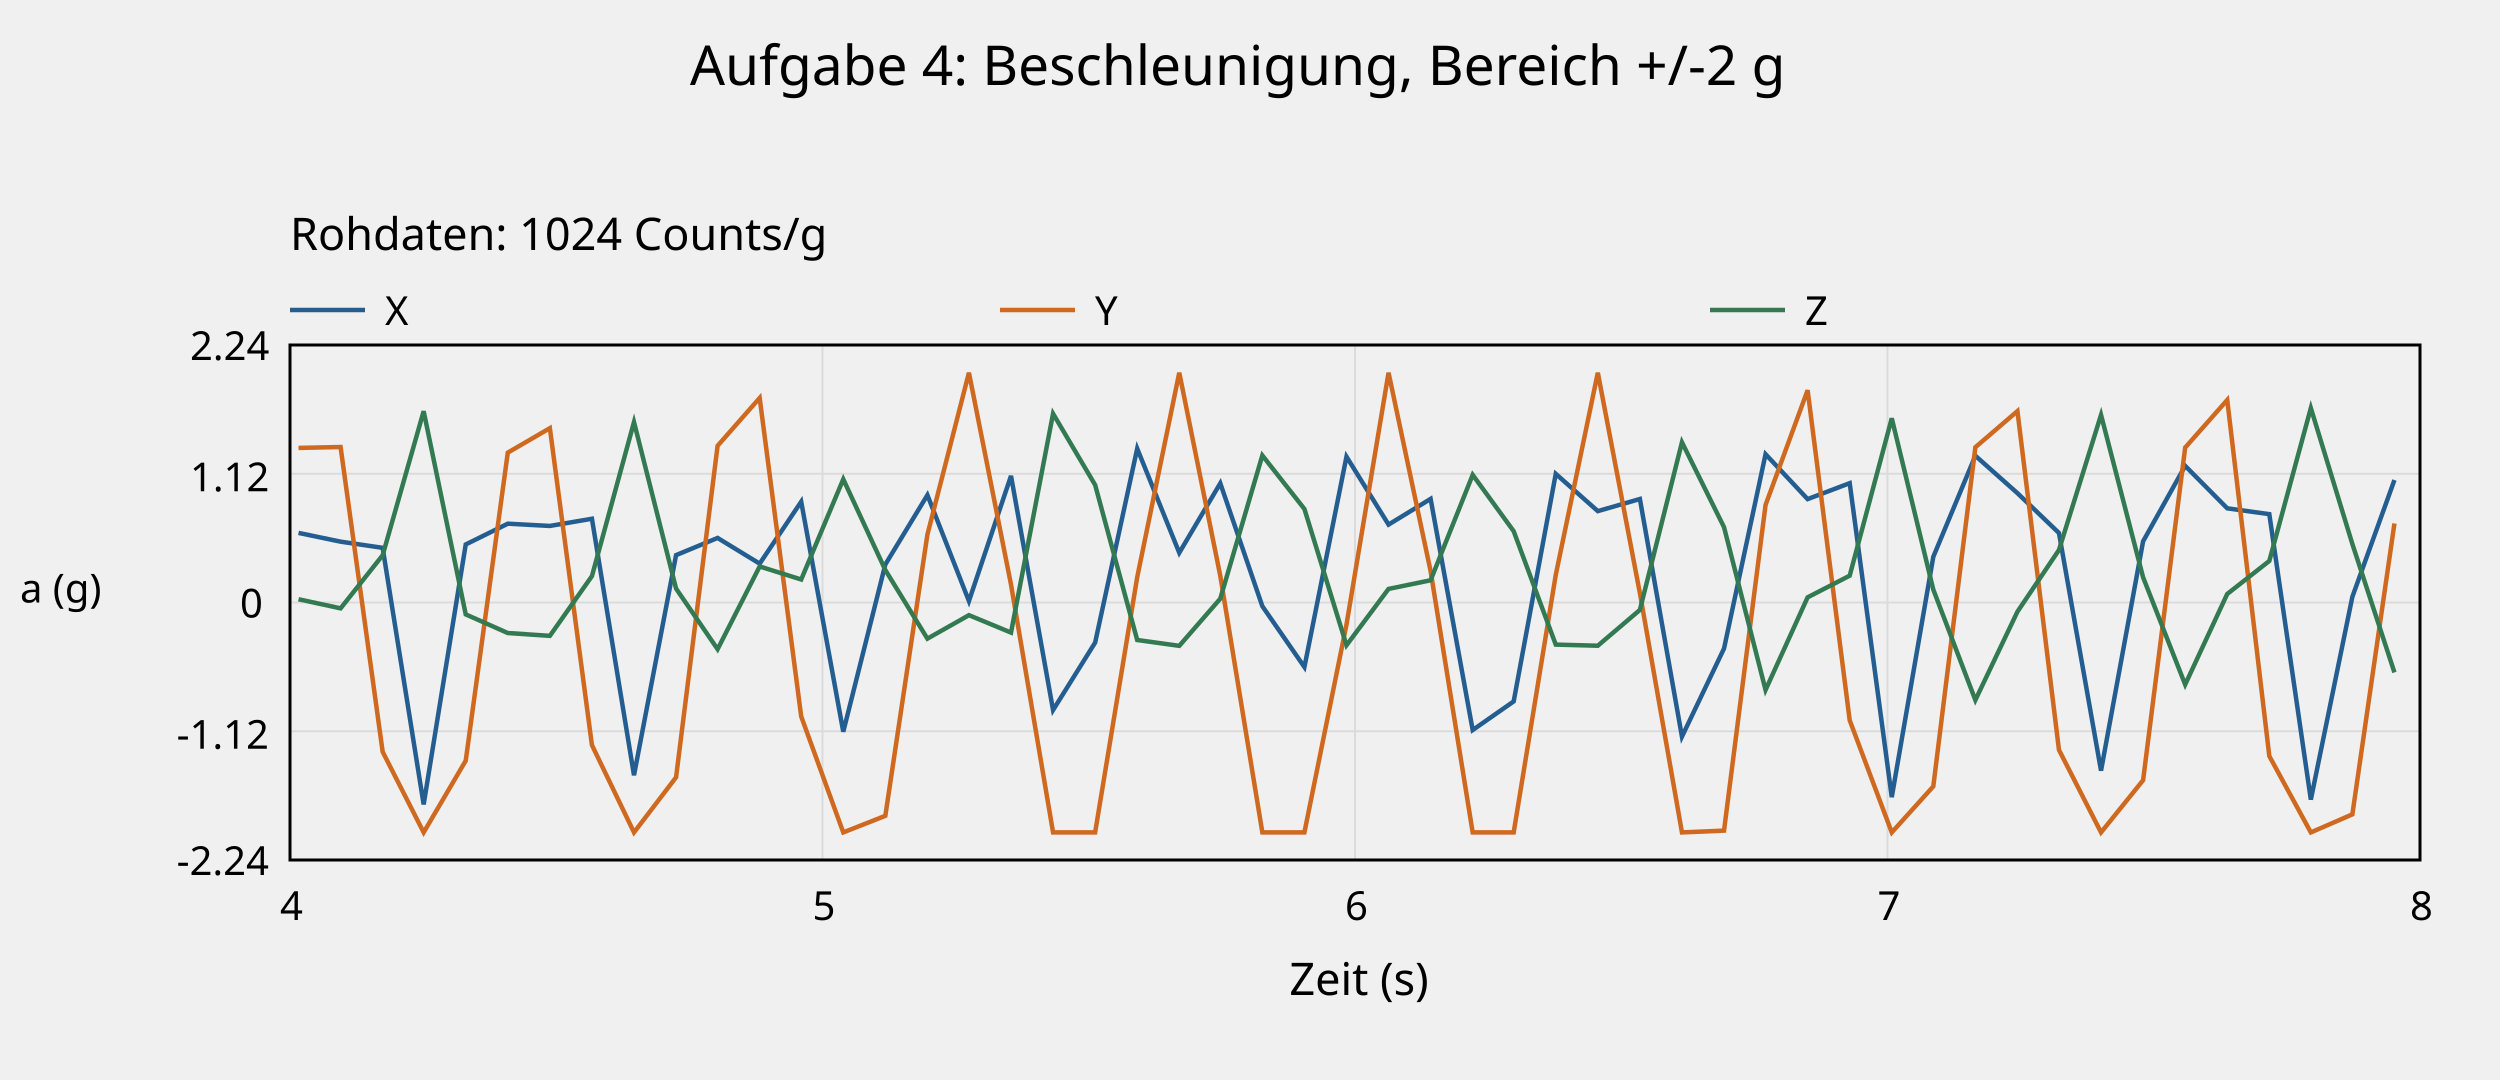
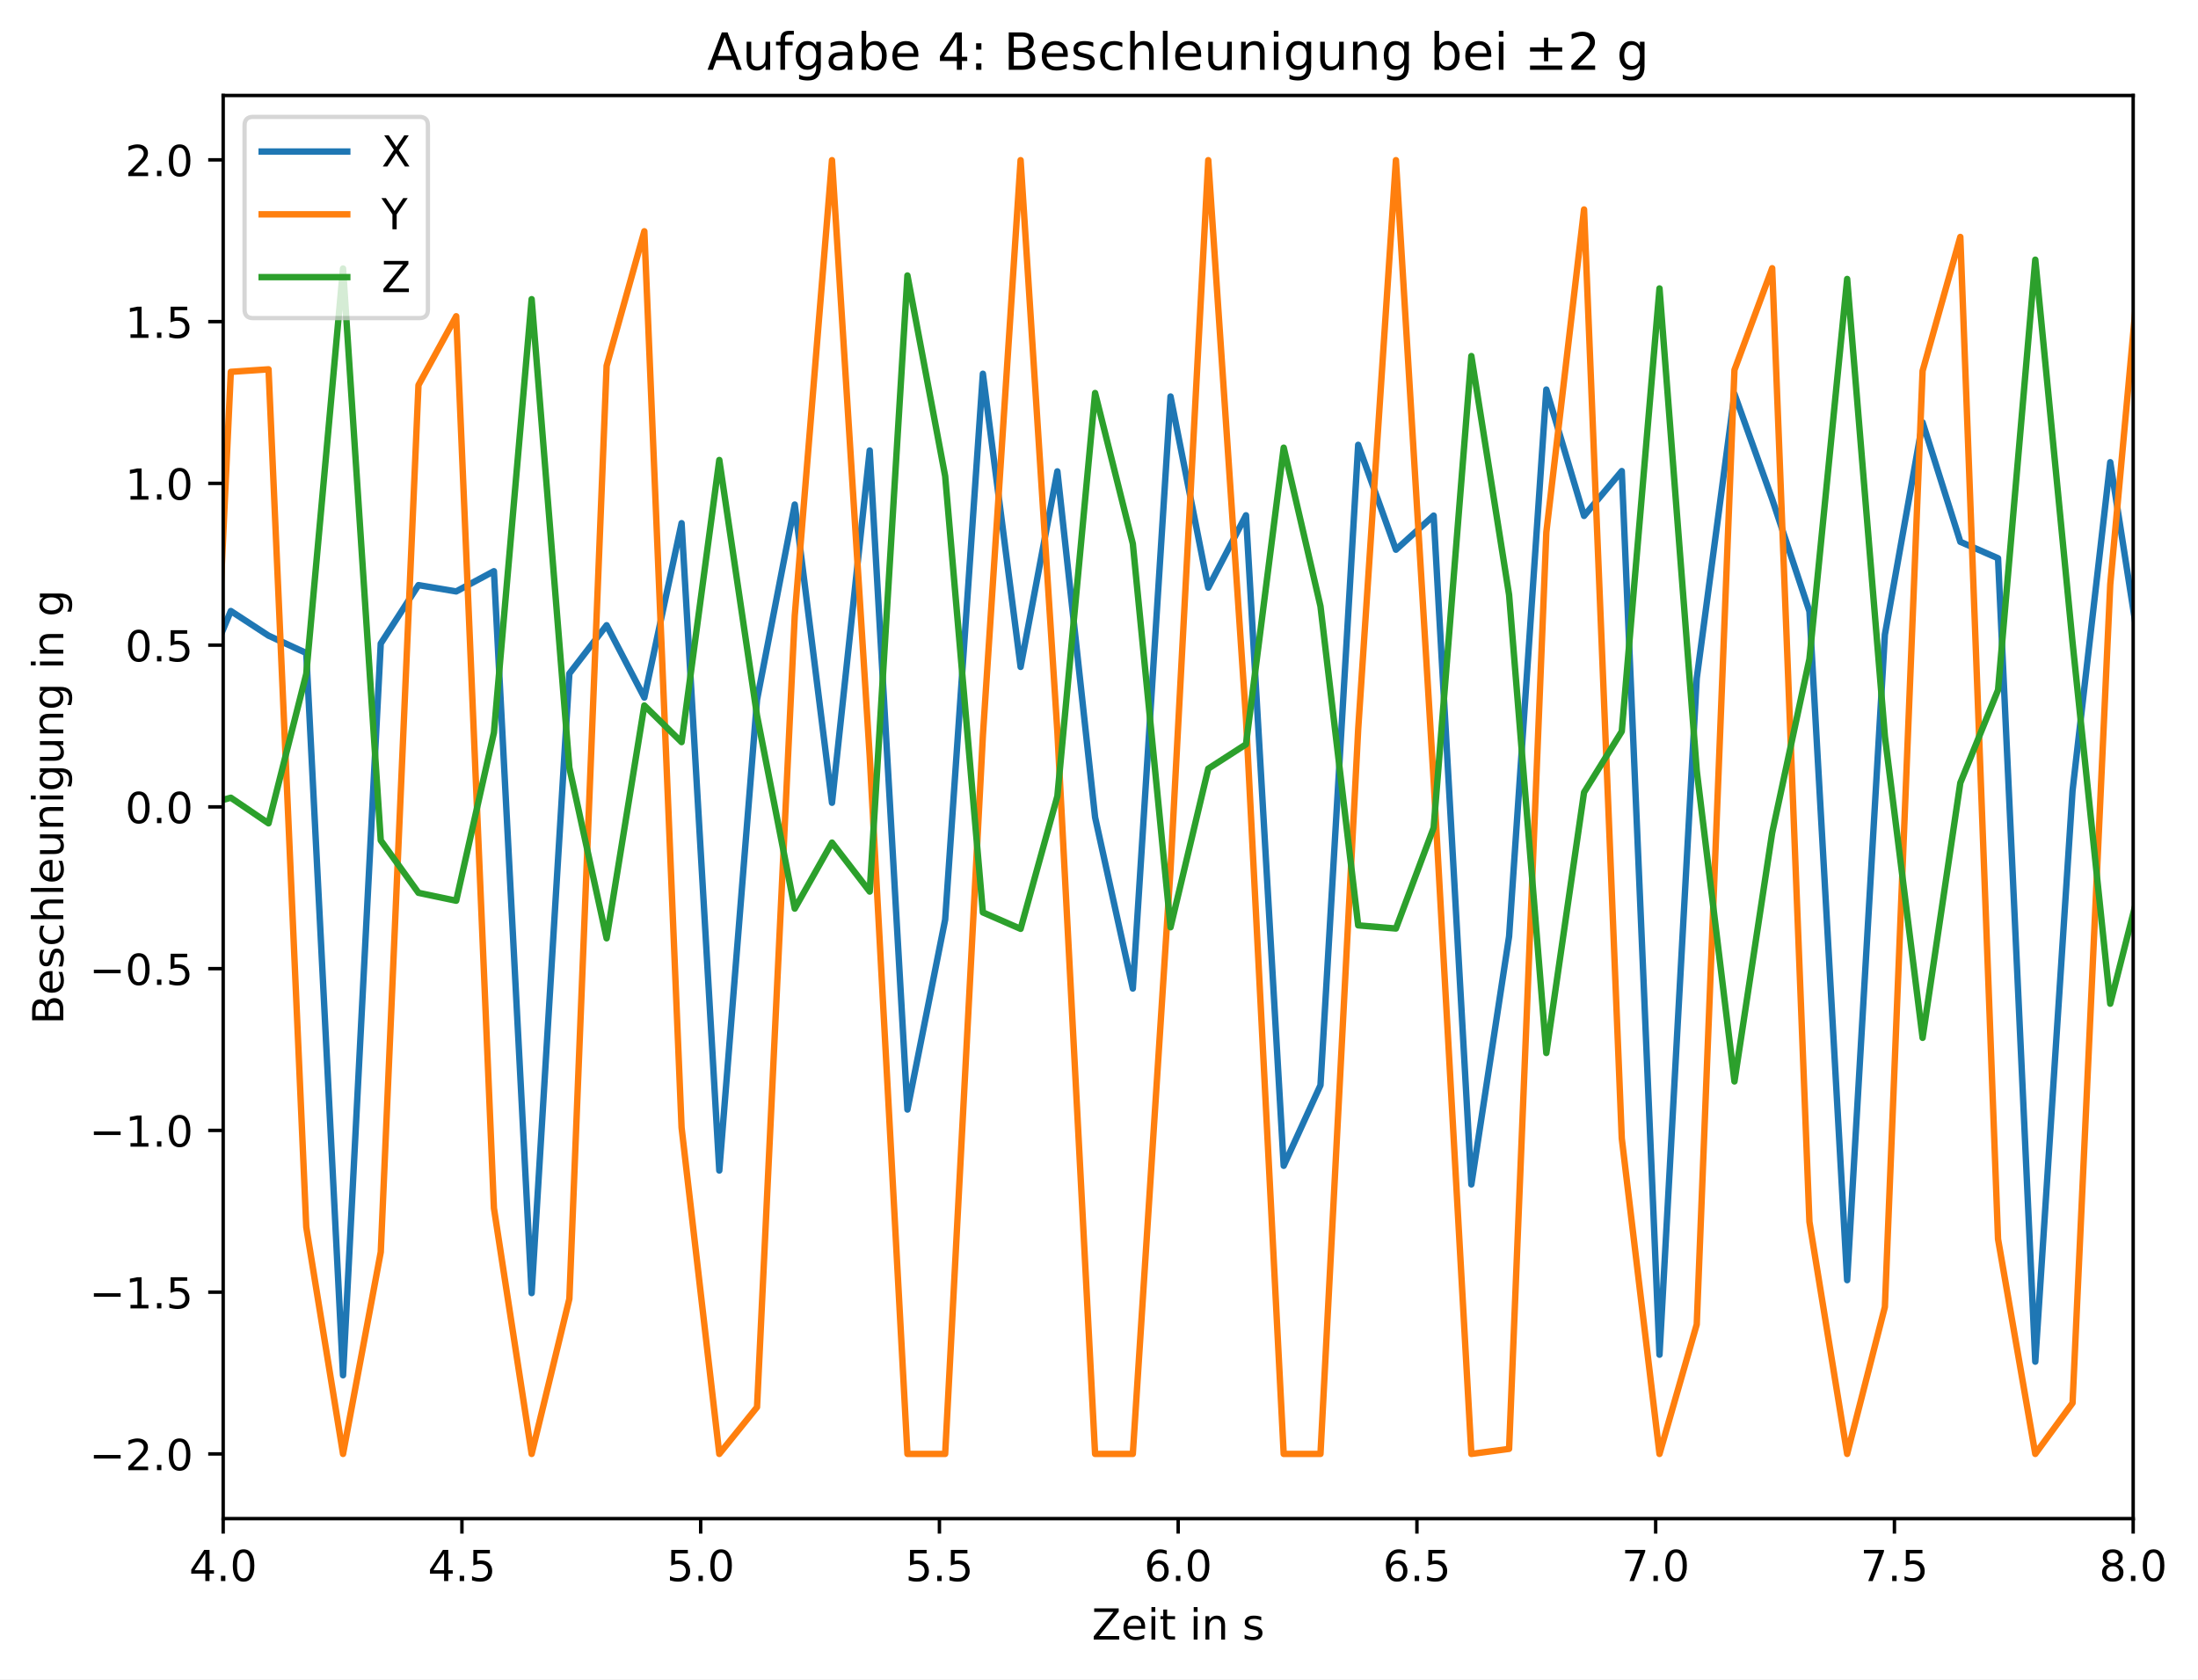
- <svg xmlns="http://www.w3.org/2000/svg" width="500" height="216" preserveAspectRatio="xMinYMin meet" viewBox="0 0 500 216" version="1.0" fill-rule="evenodd">
-   <clipPath id="clip">
-     <rect x="0" y="0" width="500" height="216" />
-   </clipPath>
-   <g id="group" transform="scale(1,-1) translate(0,-216)" style="clip-path: url(#clip)">
-     <g transform="">
-       <text x="137.987" y="199" style="font-family: Helvetica-Bold; font-size: 11px;fill: rgb(0%,0%,0%); stroke:none;" transform="translate(0,398) scale(1,-1)">Aufgabe 4: Beschleunigung, Bereich +/-2 g</text>
-       <path d="M 58,44 L 58,147 Z" style="stroke: rgb(86%,86%,86%); stroke-linecap: butt; stroke-width: 0.4;" />
-       <text x="56.0" y="32" style="font-family: Times-Roman; font-size: 8px;fill: rgb(0%,0%,0%); stroke:none;" transform="translate(0,64) scale(1,-1)">4</text>
-       <path d="M 164.5,44 L 164.5,147 Z" style="stroke: rgb(86%,86%,86%); stroke-linecap: butt; stroke-width: 0.4;" />
-       <text x="162.5" y="32" style="font-family: Times-Roman; font-size: 8px;fill: rgb(0%,0%,0%); stroke:none;" transform="translate(0,64) scale(1,-1)">5</text>
-       <path d="M 271,44 L 271,147 Z" style="stroke: rgb(86%,86%,86%); stroke-linecap: butt; stroke-width: 0.4;" />
-       <text x="269.0" y="32" style="font-family: Times-Roman; font-size: 8px;fill: rgb(0%,0%,0%); stroke:none;" transform="translate(0,64) scale(1,-1)">6</text>
-       <path d="M 377.5,44 L 377.5,147 Z" style="stroke: rgb(86%,86%,86%); stroke-linecap: butt; stroke-width: 0.4;" />
-       <text x="375.5" y="32" style="font-family: Times-Roman; font-size: 8px;fill: rgb(0%,0%,0%); stroke:none;" transform="translate(0,64) scale(1,-1)">7</text>
-       <path d="M 484,44 L 484,147 Z" style="stroke: rgb(86%,86%,86%); stroke-linecap: butt; stroke-width: 0.4;" />
-       <text x="482.0" y="32" style="font-family: Times-Roman; font-size: 8px;fill: rgb(0%,0%,0%); stroke:none;" transform="translate(0,64) scale(1,-1)">8</text>
-       <path d="M 58,44 L 484,44 Z" style="stroke: rgb(86%,86%,86%); stroke-linecap: butt; stroke-width: 0.4;" />
-       <text x="35.336" y="41.0" style="font-family: Times-Roman; font-size: 8px;fill: rgb(0%,0%,0%); stroke:none;" transform="translate(0,82) scale(1,-1)">-2.24</text>
-       <path d="M 58,69.75 L 484,69.75 Z" style="stroke: rgb(86%,86%,86%); stroke-linecap: butt; stroke-width: 0.4;" />
-       <text x="35.336" y="66.75" style="font-family: Times-Roman; font-size: 8px;fill: rgb(0%,0%,0%); stroke:none;" transform="translate(0,133) scale(1,-1)">-1.12</text>
-       <path d="M 58,95.5 L 484,95.5 Z" style="stroke: rgb(86%,86%,86%); stroke-linecap: butt; stroke-width: 0.4;" />
-       <text x="48.0" y="92.5" style="font-family: Times-Roman; font-size: 8px;fill: rgb(0%,0%,0%); stroke:none;" transform="translate(0,185) scale(1,-1)">0</text>
-       <path d="M 58,121.25 L 484,121.25 Z" style="stroke: rgb(86%,86%,86%); stroke-linecap: butt; stroke-width: 0.4;" />
-       <text x="38.0" y="118.25" style="font-family: Times-Roman; font-size: 8px;fill: rgb(0%,0%,0%); stroke:none;" transform="translate(0,236) scale(1,-1)">1.12</text>
-       <path d="M 58,147 L 484,147 Z" style="stroke: rgb(86%,86%,86%); stroke-linecap: butt; stroke-width: 0.4;" />
-       <text x="38.0" y="144.0" style="font-family: Times-Roman; font-size: 8px;fill: rgb(0%,0%,0%); stroke:none;" transform="translate(0,288) scale(1,-1)">2.24</text>
-       <rect x="58" y="44" width="426" height="103" style="stroke: rgb(0%,0%,0%); stroke-linecap: butt; stroke-width: 0.6; fill: none; fill-rule: evenodd;" />
-       <text x="58" y="166" style="font-family: Helvetica-Bold; font-size: 9px;fill: rgb(0%,0%,0%); stroke:none;" transform="translate(0,332) scale(1,-1)">Rohdaten: 1024 Counts/g</text>
-       <text x="4" y="95.5" style="font-family: Times-Roman; font-size: 8px;fill: rgb(0%,0%,0%); stroke:none;" transform="translate(0,191) scale(1,-1)">a (g)</text>
-       <text x="257.878" y="17" style="font-family: Times-Roman; font-size: 9px;fill: rgb(0%,0%,0%); stroke:none;" transform="translate(0,34) scale(1,-1)">Zeit (s)</text>
-       <polyline points="59.704 109.42, 68.118 107.669, 76.531 106.434, 84.731 55.108, 93.145 107.108, 101.558 111.261, 109.972 110.812, 118.385 112.249, 126.799 60.946, 135.213 104.975, 143.519 108.41, 151.933 103.269, 160.24 115.662, 168.654 69.657, 177.067 103.111, 185.481 116.987, 193.787 95.792, 202.201 120.826, 210.614 73.991, 219.028 87.485, 227.441 126.282, 235.855 105.446, 244.055 119.344, 252.469 94.759, 260.882 82.59, 269.296 124.665, 277.709 111.082, 286.123 116.223, 294.536 69.994, 302.737 75.72, 311.151 121.23, 319.564 113.776, 327.978 116.201, 336.391 68.67, 344.805 86.295, 353.111 125.159, 361.525 116.178, 369.938 119.367, 378.352 56.568, 386.659 104.638, 395.072 124.845, 403.486 117.368, 411.793 109.398, 420.207 61.867, 428.62 107.737, 437.034 122.824, 445.447 114.337, 453.861 113.17, 462.168 56.074, 470.474 96.645, 478.888 119.995" style="stroke: rgb(14%,37%,57%); stroke-linecap: butt; stroke-width: 0.9; fill: None; fill-rule: evenodd;" />
-       <path d="M 58,154 L 73,154 Z" style="stroke: rgb(14%,37%,57%); stroke-linecap: butt; stroke-width: 0.9;" />
-       <text x="77.0" y="151" style="font-family: Times-Roman; font-size: 8px;fill: rgb(0%,0%,0%); stroke:none;" transform="translate(0,302) scale(1,-1)">X</text>
-       <polyline points="59.704 126.417, 68.118 126.596, 76.531 65.639, 84.731 49.518, 93.145 63.865, 101.558 125.474, 109.972 130.368, 118.385 66.986, 126.799 49.518, 135.213 60.542, 143.519 126.843, 151.933 136.408, 160.24 72.711, 168.654 49.518, 177.067 52.841, 185.481 109.084, 193.787 141.46, 202.201 99.092, 210.614 49.518, 219.028 49.518, 227.441 100.552, 235.855 141.46, 244.055 100.844, 252.469 49.518, 260.882 49.518, 269.296 91.077, 277.709 141.46, 286.123 101.764, 294.536 49.518, 302.737 49.518, 311.151 101.023, 319.564 141.46, 327.978 97.364, 336.391 49.518, 344.805 49.877, 353.111 115.011, 361.525 137.957, 369.938 71.948, 378.352 49.518, 386.659 58.723, 395.072 126.551, 403.486 133.781, 411.793 66.02, 420.207 49.518, 428.62 59.958, 437.034 126.484, 445.447 136.004, 453.861 64.785, 462.168 49.518, 470.474 53.133, 478.888 111.306" style="stroke: rgb(81%,41%,12%); stroke-linecap: butt; stroke-width: 0.9; fill: None; fill-rule: evenodd;" />
-       <path d="M 200,154 L 215,154 Z" style="stroke: rgb(81%,41%,12%); stroke-linecap: butt; stroke-width: 0.9;" />
-       <text x="219.0" y="151" style="font-family: Times-Roman; font-size: 8px;fill: rgb(0%,0%,0%); stroke:none;" transform="translate(0,302) scale(1,-1)">Y</text>
-       <polyline points="59.704 96.151, 68.118 94.332, 76.531 104.952, 84.731 133.759, 93.145 93.12, 101.558 89.393, 109.972 88.832, 118.385 100.776, 126.799 131.581, 135.213 98.284, 143.519 86.16, 151.933 102.707, 160.24 100.103, 168.654 120.153, 177.067 101.989, 185.481 88.27, 193.787 92.963, 202.201 89.483, 210.614 133.265, 219.028 119.007, 227.441 88.001, 235.855 86.833, 244.055 96.263, 252.469 124.912, 260.882 114.203, 269.296 86.946, 277.709 98.217, 286.123 99.946, 294.536 121.028, 302.737 109.757, 311.151 87.08, 319.564 86.856, 327.978 94.018, 336.391 127.539, 344.805 110.565, 353.111 78.01, 361.525 96.533, 369.938 100.866, 378.352 132.344, 386.659 98.082, 395.072 75.989, 403.486 93.659, 411.793 106.008, 420.207 133.018, 428.62 100.529, 437.034 79.087, 445.447 97.206, 453.861 103.807, 462.168 134.387, 470.474 107.198, 478.888 81.512" style="stroke: rgb(20%,48%,32%); stroke-linecap: butt; stroke-width: 0.9; fill: None; fill-rule: evenodd;" />
-       <path d="M 342,154 L 357,154 Z" style="stroke: rgb(20%,48%,32%); stroke-linecap: butt; stroke-width: 0.9;" />
-       <text x="361.0" y="151" style="font-family: Times-Roman; font-size: 8px;fill: rgb(0%,0%,0%); stroke:none;" transform="translate(0,302) scale(1,-1)">Z</text>
+ <svg xmlns="http://www.w3.org/2000/svg" xmlns:xlink="http://www.w3.org/1999/xlink" width="513.712pt" height="392.514pt" viewBox="0 0 513.712 392.514" version="1.1">
+   <defs>
+     <style type="text/css">*{stroke-linejoin: round; stroke-linecap: butt}</style>
+   </defs>
+   <g id="figure_1">
+     <g id="patch_1">
+       <path d="M 0 392.514  L 513.712 392.514  L 513.712 0  L 0 0  z " style="fill: #ffffff" />
+     </g>
+     <g id="axes_1">
+       <g id="patch_2">
+         <path d="M 52.161 354.958  L 498.561 354.958  L 498.561 22.318  L 52.161 22.318  z " style="fill: #ffffff" />
+       </g>
+       <g id="matplotlib.axis_1">
+         <g id="xtick_1">
+           <g id="line2d_1">
+             <defs>
+               <path id="m2f5afa4427" d="M 0 0  L 0 3.5  " style="stroke: #000000; stroke-width: 0.8" />
+             </defs>
+             <g>
+               <use xlink:href="#m2f5afa4427" x="52.161" y="354.958" style="stroke: #000000; stroke-width: 0.8" />
+             </g>
+           </g>
+           <g id="text_1">
+             <g transform="translate(44.20938 369.5566) scale(0.1 -0.1)">
+               <defs>
+                 <path id="DejaVuSans-34" d="M 2419 4116  L 825 1625  L 2419 1625  L 2419 4116  z M 2253 4666  L 3047 4666  L 3047 1625  L 3713 1625  L 3713 1100  L 3047 1100  L 3047 0  L 2419 0  L 2419 1100  L 313 1100  L 313 1709  L 2253 4666  z " transform="scale(0.015625)" />
+                 <path id="DejaVuSans-2e" d="M 684 794  L 1344 794  L 1344 0  L 684 0  L 684 794  z " transform="scale(0.015625)" />
+                 <path id="DejaVuSans-30" d="M 2034 4250  Q 1547 4250 1301 3770  Q 1056 3291 1056 2328  Q 1056 1369 1301 889  Q 1547 409 2034 409  Q 2525 409 2770 889  Q 3016 1369 3016 2328  Q 3016 3291 2770 3770  Q 2525 4250 2034 4250  z M 2034 4750  Q 2819 4750 3233 4129  Q 3647 3509 3647 2328  Q 3647 1150 3233 529  Q 2819 -91 2034 -91  Q 1250 -91 836 529  Q 422 1150 422 2328  Q 422 3509 836 4129  Q 1250 4750 2034 4750  z " transform="scale(0.015625)" />
+               </defs>
+               <use xlink:href="#DejaVuSans-34" />
+               <use xlink:href="#DejaVuSans-2e" transform="translate(63.62305 0)" />
+               <use xlink:href="#DejaVuSans-30" transform="translate(95.41016 0)" />
+             </g>
+           </g>
+         </g>
+         <g id="xtick_2">
+           <g id="line2d_2">
+             <g>
+               <use xlink:href="#m2f5afa4427" x="107.961" y="354.958" style="stroke: #000000; stroke-width: 0.8" />
+             </g>
+           </g>
+           <g id="text_2">
+             <g transform="translate(100.0094 369.5566) scale(0.1 -0.1)">
+               <defs>
+                 <path id="DejaVuSans-35" d="M 691 4666  L 3169 4666  L 3169 4134  L 1269 4134  L 1269 2991  Q 1406 3038 1543 3061  Q 1681 3084 1819 3084  Q 2600 3084 3056 2656  Q 3513 2228 3513 1497  Q 3513 744 3044 326  Q 2575 -91 1722 -91  Q 1428 -91 1123 -41  Q 819 9 494 109  L 494 744  Q 775 591 1075 516  Q 1375 441 1709 441  Q 2250 441 2565 725  Q 2881 1009 2881 1497  Q 2881 1984 2565 2268  Q 2250 2553 1709 2553  Q 1456 2553 1204 2497  Q 953 2441 691 2322  L 691 4666  z " transform="scale(0.015625)" />
+               </defs>
+               <use xlink:href="#DejaVuSans-34" />
+               <use xlink:href="#DejaVuSans-2e" transform="translate(63.62305 0)" />
+               <use xlink:href="#DejaVuSans-35" transform="translate(95.41016 0)" />
+             </g>
+           </g>
+         </g>
+         <g id="xtick_3">
+           <g id="line2d_3">
+             <g>
+               <use xlink:href="#m2f5afa4427" x="163.761" y="354.958" style="stroke: #000000; stroke-width: 0.8" />
+             </g>
+           </g>
+           <g id="text_3">
+             <g transform="translate(155.8094 369.5566) scale(0.1 -0.1)">
+               <use xlink:href="#DejaVuSans-35" />
+               <use xlink:href="#DejaVuSans-2e" transform="translate(63.62305 0)" />
+               <use xlink:href="#DejaVuSans-30" transform="translate(95.41016 0)" />
+             </g>
+           </g>
+         </g>
+         <g id="xtick_4">
+           <g id="line2d_4">
+             <g>
+               <use xlink:href="#m2f5afa4427" x="219.561" y="354.958" style="stroke: #000000; stroke-width: 0.8" />
+             </g>
+           </g>
+           <g id="text_4">
+             <g transform="translate(211.6094 369.5566) scale(0.1 -0.1)">
+               <use xlink:href="#DejaVuSans-35" />
+               <use xlink:href="#DejaVuSans-2e" transform="translate(63.62305 0)" />
+               <use xlink:href="#DejaVuSans-35" transform="translate(95.41016 0)" />
+             </g>
+           </g>
+         </g>
+         <g id="xtick_5">
+           <g id="line2d_5">
+             <g>
+               <use xlink:href="#m2f5afa4427" x="275.361" y="354.958" style="stroke: #000000; stroke-width: 0.8" />
+             </g>
+           </g>
+           <g id="text_5">
+             <g transform="translate(267.4094 369.5566) scale(0.1 -0.1)">
+               <defs>
+                 <path id="DejaVuSans-36" d="M 2113 2584  Q 1688 2584 1439 2293  Q 1191 2003 1191 1497  Q 1191 994 1439 701  Q 1688 409 2113 409  Q 2538 409 2786 701  Q 3034 994 3034 1497  Q 3034 2003 2786 2293  Q 2538 2584 2113 2584  z M 3366 4563  L 3366 3988  Q 3128 4100 2886 4159  Q 2644 4219 2406 4219  Q 1781 4219 1451 3797  Q 1122 3375 1075 2522  Q 1259 2794 1537 2939  Q 1816 3084 2150 3084  Q 2853 3084 3261 2657  Q 3669 2231 3669 1497  Q 3669 778 3244 343  Q 2819 -91 2113 -91  Q 1303 -91 875 529  Q 447 1150 447 2328  Q 447 3434 972 4092  Q 1497 4750 2381 4750  Q 2619 4750 2861 4703  Q 3103 4656 3366 4563  z " transform="scale(0.015625)" />
+               </defs>
+               <use xlink:href="#DejaVuSans-36" />
+               <use xlink:href="#DejaVuSans-2e" transform="translate(63.62305 0)" />
+               <use xlink:href="#DejaVuSans-30" transform="translate(95.41016 0)" />
+             </g>
+           </g>
+         </g>
+         <g id="xtick_6">
+           <g id="line2d_6">
+             <g>
+               <use xlink:href="#m2f5afa4427" x="331.161" y="354.958" style="stroke: #000000; stroke-width: 0.8" />
+             </g>
+           </g>
+           <g id="text_6">
+             <g transform="translate(323.2094 369.5566) scale(0.1 -0.1)">
+               <use xlink:href="#DejaVuSans-36" />
+               <use xlink:href="#DejaVuSans-2e" transform="translate(63.62305 0)" />
+               <use xlink:href="#DejaVuSans-35" transform="translate(95.41016 0)" />
+             </g>
+           </g>
+         </g>
+         <g id="xtick_7">
+           <g id="line2d_7">
+             <g>
+               <use xlink:href="#m2f5afa4427" x="386.961" y="354.958" style="stroke: #000000; stroke-width: 0.8" />
+             </g>
+           </g>
+           <g id="text_7">
+             <g transform="translate(379.0094 369.5566) scale(0.1 -0.1)">
+               <defs>
+                 <path id="DejaVuSans-37" d="M 525 4666  L 3525 4666  L 3525 4397  L 1831 0  L 1172 0  L 2766 4134  L 525 4134  L 525 4666  z " transform="scale(0.015625)" />
+               </defs>
+               <use xlink:href="#DejaVuSans-37" />
+               <use xlink:href="#DejaVuSans-2e" transform="translate(63.62305 0)" />
+               <use xlink:href="#DejaVuSans-30" transform="translate(95.41016 0)" />
+             </g>
+           </g>
+         </g>
+         <g id="xtick_8">
+           <g id="line2d_8">
+             <g>
+               <use xlink:href="#m2f5afa4427" x="442.761" y="354.958" style="stroke: #000000; stroke-width: 0.8" />
+             </g>
+           </g>
+           <g id="text_8">
+             <g transform="translate(434.8094 369.5566) scale(0.1 -0.1)">
+               <use xlink:href="#DejaVuSans-37" />
+               <use xlink:href="#DejaVuSans-2e" transform="translate(63.62305 0)" />
+               <use xlink:href="#DejaVuSans-35" transform="translate(95.41016 0)" />
+             </g>
+           </g>
+         </g>
+         <g id="xtick_9">
+           <g id="line2d_9">
+             <g>
+               <use xlink:href="#m2f5afa4427" x="498.561" y="354.958" style="stroke: #000000; stroke-width: 0.8" />
+             </g>
+           </g>
+           <g id="text_9">
+             <g transform="translate(490.6094 369.5566) scale(0.1 -0.1)">
+               <defs>
+                 <path id="DejaVuSans-38" d="M 2034 2216  Q 1584 2216 1326 1975  Q 1069 1734 1069 1313  Q 1069 891 1326 650  Q 1584 409 2034 409  Q 2484 409 2743 651  Q 3003 894 3003 1313  Q 3003 1734 2745 1975  Q 2488 2216 2034 2216  z M 1403 2484  Q 997 2584 770 2862  Q 544 3141 544 3541  Q 544 4100 942 4425  Q 1341 4750 2034 4750  Q 2731 4750 3128 4425  Q 3525 4100 3525 3541  Q 3525 3141 3298 2862  Q 3072 2584 2669 2484  Q 3125 2378 3379 2068  Q 3634 1759 3634 1313  Q 3634 634 3220 271  Q 2806 -91 2034 -91  Q 1263 -91 848 271  Q 434 634 434 1313  Q 434 1759 690 2068  Q 947 2378 1403 2484  z M 1172 3481  Q 1172 3119 1398 2916  Q 1625 2713 2034 2713  Q 2441 2713 2670 2916  Q 2900 3119 2900 3481  Q 2900 3844 2670 4047  Q 2441 4250 2034 4250  Q 1625 4250 1398 4047  Q 1172 3844 1172 3481  z " transform="scale(0.015625)" />
+               </defs>
+               <use xlink:href="#DejaVuSans-38" />
+               <use xlink:href="#DejaVuSans-2e" transform="translate(63.62305 0)" />
+               <use xlink:href="#DejaVuSans-30" transform="translate(95.41016 0)" />
+             </g>
+           </g>
+         </g>
+         <g id="text_10">
+           <g transform="translate(255.1695 383.2347) scale(0.1 -0.1)">
+             <defs>
+               <path id="DejaVuSans-5a" d="M 359 4666  L 4025 4666  L 4025 4184  L 1075 531  L 4097 531  L 4097 0  L 288 0  L 288 481  L 3238 4134  L 359 4134  L 359 4666  z " transform="scale(0.015625)" />
+               <path id="DejaVuSans-65" d="M 3597 1894  L 3597 1613  L 953 1613  Q 991 1019 1311 708  Q 1631 397 2203 397  Q 2534 397 2845 478  Q 3156 559 3463 722  L 3463 178  Q 3153 47 2828 -22  Q 2503 -91 2169 -91  Q 1331 -91 842 396  Q 353 884 353 1716  Q 353 2575 817 3079  Q 1281 3584 2069 3584  Q 2775 3584 3186 3129  Q 3597 2675 3597 1894  z M 3022 2063  Q 3016 2534 2758 2815  Q 2500 3097 2075 3097  Q 1594 3097 1305 2825  Q 1016 2553 972 2059  L 3022 2063  z " transform="scale(0.015625)" />
+               <path id="DejaVuSans-69" d="M 603 3500  L 1178 3500  L 1178 0  L 603 0  L 603 3500  z M 603 4863  L 1178 4863  L 1178 4134  L 603 4134  L 603 4863  z " transform="scale(0.015625)" />
+               <path id="DejaVuSans-74" d="M 1172 4494  L 1172 3500  L 2356 3500  L 2356 3053  L 1172 3053  L 1172 1153  Q 1172 725 1289 603  Q 1406 481 1766 481  L 2356 481  L 2356 0  L 1766 0  Q 1100 0 847 248  Q 594 497 594 1153  L 594 3053  L 172 3053  L 172 3500  L 594 3500  L 594 4494  L 1172 4494  z " transform="scale(0.015625)" />
+               <path id="DejaVuSans-20" transform="scale(0.015625)" />
+               <path id="DejaVuSans-6e" d="M 3513 2113  L 3513 0  L 2938 0  L 2938 2094  Q 2938 2591 2744 2837  Q 2550 3084 2163 3084  Q 1697 3084 1428 2787  Q 1159 2491 1159 1978  L 1159 0  L 581 0  L 581 3500  L 1159 3500  L 1159 2956  Q 1366 3272 1645 3428  Q 1925 3584 2291 3584  Q 2894 3584 3203 3211  Q 3513 2838 3513 2113  z " transform="scale(0.015625)" />
+               <path id="DejaVuSans-73" d="M 2834 3397  L 2834 2853  Q 2591 2978 2328 3040  Q 2066 3103 1784 3103  Q 1356 3103 1142 2972  Q 928 2841 928 2578  Q 928 2378 1081 2264  Q 1234 2150 1697 2047  L 1894 2003  Q 2506 1872 2764 1633  Q 3022 1394 3022 966  Q 3022 478 2636 193  Q 2250 -91 1575 -91  Q 1294 -91 989 -36  Q 684 19 347 128  L 347 722  Q 666 556 975 473  Q 1284 391 1588 391  Q 1994 391 2212 530  Q 2431 669 2431 922  Q 2431 1156 2273 1281  Q 2116 1406 1581 1522  L 1381 1569  Q 847 1681 609 1914  Q 372 2147 372 2553  Q 372 3047 722 3315  Q 1072 3584 1716 3584  Q 2034 3584 2315 3537  Q 2597 3491 2834 3397  z " transform="scale(0.015625)" />
+             </defs>
+             <use xlink:href="#DejaVuSans-5a" />
+             <use xlink:href="#DejaVuSans-65" transform="translate(68.50586 0)" />
+             <use xlink:href="#DejaVuSans-69" transform="translate(130.0293 0)" />
+             <use xlink:href="#DejaVuSans-74" transform="translate(157.8125 0)" />
+             <use xlink:href="#DejaVuSans-20" transform="translate(197.0215 0)" />
+             <use xlink:href="#DejaVuSans-69" transform="translate(228.8086 0)" />
+             <use xlink:href="#DejaVuSans-6e" transform="translate(256.5918 0)" />
+             <use xlink:href="#DejaVuSans-20" transform="translate(319.9707 0)" />
+             <use xlink:href="#DejaVuSans-73" transform="translate(351.7578 0)" />
+           </g>
+         </g>
+       </g>
+       <g id="matplotlib.axis_2">
+         <g id="ytick_1">
+           <g id="line2d_10">
+             <defs>
+               <path id="mcdf6f4fdbc" d="M 0 0  L -3.5 0  " style="stroke: #000000; stroke-width: 0.8" />
+             </defs>
+             <g>
+               <use xlink:href="#mcdf6f4fdbc" x="52.161" y="339.838" style="stroke: #000000; stroke-width: 0.8" />
+             </g>
+           </g>
+           <g id="text_11">
+             <g transform="translate(20.87813 343.6373) scale(0.1 -0.1)">
+               <defs>
+                 <path id="DejaVuSans-2212" d="M 678 2272  L 4684 2272  L 4684 1741  L 678 1741  L 678 2272  z " transform="scale(0.015625)" />
+                 <path id="DejaVuSans-32" d="M 1228 531  L 3431 531  L 3431 0  L 469 0  L 469 531  Q 828 903 1448 1529  Q 2069 2156 2228 2338  Q 2531 2678 2651 2914  Q 2772 3150 2772 3378  Q 2772 3750 2511 3984  Q 2250 4219 1831 4219  Q 1534 4219 1204 4116  Q 875 4013 500 3803  L 500 4441  Q 881 4594 1212 4672  Q 1544 4750 1819 4750  Q 2544 4750 2975 4387  Q 3406 4025 3406 3419  Q 3406 3131 3298 2873  Q 3191 2616 2906 2266  Q 2828 2175 2409 1742  Q 1991 1309 1228 531  z " transform="scale(0.015625)" />
+               </defs>
+               <use xlink:href="#DejaVuSans-2212" />
+               <use xlink:href="#DejaVuSans-32" transform="translate(83.78906 0)" />
+               <use xlink:href="#DejaVuSans-2e" transform="translate(147.4121 0)" />
+               <use xlink:href="#DejaVuSans-30" transform="translate(179.1992 0)" />
+             </g>
+           </g>
+         </g>
+         <g id="ytick_2">
+           <g id="line2d_11">
+             <g>
+               <use xlink:href="#mcdf6f4fdbc" x="52.161" y="302.029" style="stroke: #000000; stroke-width: 0.8" />
+             </g>
+           </g>
+           <g id="text_12">
+             <g transform="translate(20.87813 305.8281) scale(0.1 -0.1)">
+               <defs>
+                 <path id="DejaVuSans-31" d="M 794 531  L 1825 531  L 1825 4091  L 703 3866  L 703 4441  L 1819 4666  L 2450 4666  L 2450 531  L 3481 531  L 3481 0  L 794 0  L 794 531  z " transform="scale(0.015625)" />
+               </defs>
+               <use xlink:href="#DejaVuSans-2212" />
+               <use xlink:href="#DejaVuSans-31" transform="translate(83.78906 0)" />
+               <use xlink:href="#DejaVuSans-2e" transform="translate(147.4121 0)" />
+               <use xlink:href="#DejaVuSans-35" transform="translate(179.1992 0)" />
+             </g>
+           </g>
+         </g>
+         <g id="ytick_3">
+           <g id="line2d_12">
+             <g>
+               <use xlink:href="#mcdf6f4fdbc" x="52.161" y="264.22" style="stroke: #000000; stroke-width: 0.8" />
+             </g>
+           </g>
+           <g id="text_13">
+             <g transform="translate(20.87813 268.0189) scale(0.1 -0.1)">
+               <use xlink:href="#DejaVuSans-2212" />
+               <use xlink:href="#DejaVuSans-31" transform="translate(83.78906 0)" />
+               <use xlink:href="#DejaVuSans-2e" transform="translate(147.4121 0)" />
+               <use xlink:href="#DejaVuSans-30" transform="translate(179.1992 0)" />
+             </g>
+           </g>
+         </g>
+         <g id="ytick_4">
+           <g id="line2d_13">
+             <g>
+               <use xlink:href="#mcdf6f4fdbc" x="52.161" y="226.41" style="stroke: #000000; stroke-width: 0.8" />
+             </g>
+           </g>
+           <g id="text_14">
+             <g transform="translate(20.87813 230.2097) scale(0.1 -0.1)">
+               <use xlink:href="#DejaVuSans-2212" />
+               <use xlink:href="#DejaVuSans-30" transform="translate(83.78906 0)" />
+               <use xlink:href="#DejaVuSans-2e" transform="translate(147.4121 0)" />
+               <use xlink:href="#DejaVuSans-35" transform="translate(179.1992 0)" />
+             </g>
+           </g>
+         </g>
+         <g id="ytick_5">
+           <g id="line2d_14">
+             <g>
+               <use xlink:href="#mcdf6f4fdbc" x="52.161" y="188.601" style="stroke: #000000; stroke-width: 0.8" />
+             </g>
+           </g>
+           <g id="text_15">
+             <g transform="translate(29.25781 192.4004) scale(0.1 -0.1)">
+               <use xlink:href="#DejaVuSans-30" />
+               <use xlink:href="#DejaVuSans-2e" transform="translate(63.62305 0)" />
+               <use xlink:href="#DejaVuSans-30" transform="translate(95.41016 0)" />
+             </g>
+           </g>
+         </g>
+         <g id="ytick_6">
+           <g id="line2d_15">
+             <g>
+               <use xlink:href="#mcdf6f4fdbc" x="52.161" y="150.792" style="stroke: #000000; stroke-width: 0.8" />
+             </g>
+           </g>
+           <g id="text_16">
+             <g transform="translate(29.25781 154.5912) scale(0.1 -0.1)">
+               <use xlink:href="#DejaVuSans-30" />
+               <use xlink:href="#DejaVuSans-2e" transform="translate(63.62305 0)" />
+               <use xlink:href="#DejaVuSans-35" transform="translate(95.41016 0)" />
+             </g>
+           </g>
+         </g>
+         <g id="ytick_7">
+           <g id="line2d_16">
+             <g>
+               <use xlink:href="#mcdf6f4fdbc" x="52.161" y="112.983" style="stroke: #000000; stroke-width: 0.8" />
+             </g>
+           </g>
+           <g id="text_17">
+             <g transform="translate(29.25781 116.782) scale(0.1 -0.1)">
+               <use xlink:href="#DejaVuSans-31" />
+               <use xlink:href="#DejaVuSans-2e" transform="translate(63.62305 0)" />
+               <use xlink:href="#DejaVuSans-30" transform="translate(95.41016 0)" />
+             </g>
+           </g>
+         </g>
+         <g id="ytick_8">
+           <g id="line2d_17">
+             <g>
+               <use xlink:href="#mcdf6f4fdbc" x="52.161" y="75.174" style="stroke: #000000; stroke-width: 0.8" />
+             </g>
+           </g>
+           <g id="text_18">
+             <g transform="translate(29.25781 78.97273) scale(0.1 -0.1)">
+               <use xlink:href="#DejaVuSans-31" />
+               <use xlink:href="#DejaVuSans-2e" transform="translate(63.62305 0)" />
+               <use xlink:href="#DejaVuSans-35" transform="translate(95.41016 0)" />
+             </g>
+           </g>
+         </g>
+         <g id="ytick_9">
+           <g id="line2d_18">
+             <g>
+               <use xlink:href="#mcdf6f4fdbc" x="52.161" y="37.364" style="stroke: #000000; stroke-width: 0.8" />
+             </g>
+           </g>
+           <g id="text_19">
+             <g transform="translate(29.25781 41.1635) scale(0.1 -0.1)">
+               <use xlink:href="#DejaVuSans-32" />
+               <use xlink:href="#DejaVuSans-2e" transform="translate(63.62305 0)" />
+               <use xlink:href="#DejaVuSans-30" transform="translate(95.41016 0)" />
+             </g>
+           </g>
+         </g>
+         <g id="text_20">
+           <g transform="translate(14.79844 239.4561) rotate(-90) scale(0.1 -0.1)">
+             <defs>
+               <path id="DejaVuSans-42" d="M 1259 2228  L 1259 519  L 2272 519  Q 2781 519 3026 730  Q 3272 941 3272 1375  Q 3272 1813 3026 2020  Q 2781 2228 2272 2228  L 1259 2228  z M 1259 4147  L 1259 2741  L 2194 2741  Q 2656 2741 2882 2914  Q 3109 3088 3109 3444  Q 3109 3797 2882 3972  Q 2656 4147 2194 4147  L 1259 4147  z M 628 4666  L 2241 4666  Q 2963 4666 3353 4366  Q 3744 4066 3744 3513  Q 3744 3084 3544 2831  Q 3344 2578 2956 2516  Q 3422 2416 3680 2098  Q 3938 1781 3938 1306  Q 3938 681 3513 340  Q 3088 0 2303 0  L 628 0  L 628 4666  z " transform="scale(0.015625)" />
+               <path id="DejaVuSans-63" d="M 3122 3366  L 3122 2828  Q 2878 2963 2633 3030  Q 2388 3097 2138 3097  Q 1578 3097 1268 2742  Q 959 2388 959 1747  Q 959 1106 1268 751  Q 1578 397 2138 397  Q 2388 397 2633 464  Q 2878 531 3122 666  L 3122 134  Q 2881 22 2623 -34  Q 2366 -91 2075 -91  Q 1284 -91 818 406  Q 353 903 353 1747  Q 353 2603 823 3093  Q 1294 3584 2113 3584  Q 2378 3584 2631 3529  Q 2884 3475 3122 3366  z " transform="scale(0.015625)" />
+               <path id="DejaVuSans-68" d="M 3513 2113  L 3513 0  L 2938 0  L 2938 2094  Q 2938 2591 2744 2837  Q 2550 3084 2163 3084  Q 1697 3084 1428 2787  Q 1159 2491 1159 1978  L 1159 0  L 581 0  L 581 4863  L 1159 4863  L 1159 2956  Q 1366 3272 1645 3428  Q 1925 3584 2291 3584  Q 2894 3584 3203 3211  Q 3513 2838 3513 2113  z " transform="scale(0.015625)" />
+               <path id="DejaVuSans-6c" d="M 603 4863  L 1178 4863  L 1178 0  L 603 0  L 603 4863  z " transform="scale(0.015625)" />
+               <path id="DejaVuSans-75" d="M 544 1381  L 544 3500  L 1119 3500  L 1119 1403  Q 1119 906 1312 657  Q 1506 409 1894 409  Q 2359 409 2629 706  Q 2900 1003 2900 1516  L 2900 3500  L 3475 3500  L 3475 0  L 2900 0  L 2900 538  Q 2691 219 2414 64  Q 2138 -91 1772 -91  Q 1169 -91 856 284  Q 544 659 544 1381  z M 1991 3584  L 1991 3584  z " transform="scale(0.015625)" />
+               <path id="DejaVuSans-67" d="M 2906 1791  Q 2906 2416 2648 2759  Q 2391 3103 1925 3103  Q 1463 3103 1205 2759  Q 947 2416 947 1791  Q 947 1169 1205 825  Q 1463 481 1925 481  Q 2391 481 2648 825  Q 2906 1169 2906 1791  z M 3481 434  Q 3481 -459 3084 -895  Q 2688 -1331 1869 -1331  Q 1566 -1331 1297 -1286  Q 1028 -1241 775 -1147  L 775 -588  Q 1028 -725 1275 -790  Q 1522 -856 1778 -856  Q 2344 -856 2625 -561  Q 2906 -266 2906 331  L 2906 616  Q 2728 306 2450 153  Q 2172 0 1784 0  Q 1141 0 747 490  Q 353 981 353 1791  Q 353 2603 747 3093  Q 1141 3584 1784 3584  Q 2172 3584 2450 3431  Q 2728 3278 2906 2969  L 2906 3500  L 3481 3500  L 3481 434  z " transform="scale(0.015625)" />
+             </defs>
+             <use xlink:href="#DejaVuSans-42" />
+             <use xlink:href="#DejaVuSans-65" transform="translate(68.60352 0)" />
+             <use xlink:href="#DejaVuSans-73" transform="translate(130.127 0)" />
+             <use xlink:href="#DejaVuSans-63" transform="translate(182.2266 0)" />
+             <use xlink:href="#DejaVuSans-68" transform="translate(237.207 0)" />
+             <use xlink:href="#DejaVuSans-6c" transform="translate(300.5859 0)" />
+             <use xlink:href="#DejaVuSans-65" transform="translate(328.3691 0)" />
+             <use xlink:href="#DejaVuSans-75" transform="translate(389.8926 0)" />
+             <use xlink:href="#DejaVuSans-6e" transform="translate(453.2715 0)" />
+             <use xlink:href="#DejaVuSans-69" transform="translate(516.6504 0)" />
+             <use xlink:href="#DejaVuSans-67" transform="translate(544.4336 0)" />
+             <use xlink:href="#DejaVuSans-75" transform="translate(607.9102 0)" />
+             <use xlink:href="#DejaVuSans-6e" transform="translate(671.2891 0)" />
+             <use xlink:href="#DejaVuSans-67" transform="translate(734.668 0)" />
+             <use xlink:href="#DejaVuSans-20" transform="translate(798.1445 0)" />
+             <use xlink:href="#DejaVuSans-69" transform="translate(829.9316 0)" />
+             <use xlink:href="#DejaVuSans-6e" transform="translate(857.7148 0)" />
+             <use xlink:href="#DejaVuSans-20" transform="translate(921.0938 0)" />
+             <use xlink:href="#DejaVuSans-67" transform="translate(952.8809 0)" />
+           </g>
+         </g>
+       </g>
+       <g id="line2d_19">
+         <path d="M -1 174.608  L 1.16 139.567  L 9.976 144.884  L 18.793 136.392  L 27.497 193.032  L 36.314 327.137  L 45.13 163.863  L 53.947 142.817  L 62.763 148.577  L 71.579 152.638  L 80.173 321.45  L 88.989 150.423  L 97.805 136.761  L 106.622 138.238  L 115.438 133.512  L 124.255 302.25  L 133.071 157.438  L 141.776 146.14  L 150.592 163.05  L 159.297 122.287  L 168.113 273.598  L 176.93 163.567  L 185.746 117.93  L 194.451 187.641  L 203.267 105.303  L 212.084 259.346  L 220.9 214.964  L 229.717 87.358  L 238.533 155.887  L 247.126 110.177  L 255.943 191.038  L 264.759 231.063  L 273.575 92.675  L 282.392 137.352  L 291.208 120.441  L 300.025 272.49  L 308.618 253.66  L 317.434 103.974  L 326.251 128.49  L 335.067 120.515  L 343.883 276.847  L 352.7 218.878  L 361.405 91.05  L 370.221 120.589  L 379.037 110.103  L 387.854 316.65  L 396.559 158.546  L 405.375 92.084  L 414.191 116.675  L 422.896 142.89  L 431.713 299.223  L 440.529 148.355  L 449.345 98.73  L 458.162 126.644  L 466.978 130.484  L 475.683 318.275  L 484.388 184.835  L 493.204 108.035  L 502.021 164.527  L 510.837 137.574  L 514.712 205.776  L 514.712 205.776  " clip-path="url(#pfa226e759a)" style="fill: none; stroke: #1f77b4; stroke-width: 1.5; stroke-linecap: square" />
+       </g>
+       <g id="line2d_20">
+         <path d="M -1 271.537  L 1.16 249.377  L 9.976 59.961  L 18.793 104.49  L 27.497 305.5  L 36.314 339.838  L 45.13 276.33  L 53.947 86.915  L 62.763 86.324  L 71.579 286.817  L 80.173 339.838  L 88.989 292.65  L 97.805 90.017  L 106.622 73.918  L 115.438 282.386  L 124.255 339.838  L 133.071 303.58  L 141.776 85.512  L 150.592 54.054  L 159.297 263.555  L 168.113 339.838  L 176.93 328.909  L 185.746 143.924  L 194.451 37.438  L 203.267 176.786  L 212.084 339.838  L 220.9 339.838  L 229.717 171.986  L 238.533 37.438  L 247.126 171.026  L 255.943 339.838  L 264.759 339.838  L 273.575 203.149  L 282.392 37.438  L 291.208 167.998  L 300.025 339.838  L 308.618 339.838  L 317.434 170.435  L 326.251 37.438  L 335.067 182.472  L 343.883 339.838  L 352.7 338.657  L 361.405 124.429  L 370.221 48.958  L 379.037 266.066  L 387.854 339.838  L 396.559 309.561  L 405.375 86.472  L 414.191 62.694  L 422.896 285.561  L 431.713 339.838  L 440.529 305.5  L 449.345 86.694  L 458.162 55.383  L 466.978 289.623  L 475.683 339.838  L 484.388 327.949  L 493.204 136.614  L 502.021 40.244  L 510.837 228.404  L 514.712 277.389  L 514.712 277.389  " clip-path="url(#pfa226e759a)" style="fill: none; stroke: #ff7f0e; stroke-width: 1.5; stroke-linecap: square" />
+       </g>
+       <g id="line2d_21">
+         <path d="M -1 182.359  L 1.16 199.309  L 9.976 191.998  L 18.793 209.943  L 27.497 139.42  L 36.314 82.189  L 45.13 188.897  L 53.947 186.46  L 62.763 192.441  L 71.579 157.512  L 80.173 62.767  L 88.989 196.429  L 97.805 208.687  L 106.622 210.534  L 115.438 171.247  L 124.255 69.93  L 133.071 179.444  L 141.776 219.321  L 150.592 164.897  L 159.297 173.463  L 168.113 107.518  L 176.93 167.26  L 185.746 212.38  L 194.451 196.946  L 203.267 208.392  L 212.084 64.392  L 220.9 111.284  L 229.717 213.266  L 238.533 217.106  L 247.126 186.09  L 255.943 91.863  L 264.759 127.087  L 273.575 216.737  L 282.392 179.666  L 291.208 173.98  L 300.025 104.638  L 308.618 141.709  L 317.434 216.294  L 326.251 217.032  L 335.067 193.475  L 343.883 83.223  L 352.7 139.05  L 361.405 246.127  L 370.221 185.204  L 379.037 170.952  L 387.854 67.42  L 396.559 180.109  L 405.375 252.774  L 414.191 194.657  L 422.896 154.041  L 431.713 65.204  L 440.529 172.06  L 449.345 242.583  L 458.162 182.989  L 466.978 161.278  L 475.683 60.7  L 484.388 150.127  L 493.204 234.607  L 502.021 199.974  L 510.837 184.835  L 514.712 142.473  L 514.712 142.473  " clip-path="url(#pfa226e759a)" style="fill: none; stroke: #2ca02c; stroke-width: 1.5; stroke-linecap: square" />
+       </g>
+       <g id="patch_3">
+         <path d="M 52.161 354.958  L 52.161 22.318  " style="fill: none; stroke: #000000; stroke-width: 0.8; stroke-linejoin: miter; stroke-linecap: square" />
+       </g>
+       <g id="patch_4">
+         <path d="M 498.561 354.958  L 498.561 22.318  " style="fill: none; stroke: #000000; stroke-width: 0.8; stroke-linejoin: miter; stroke-linecap: square" />
+       </g>
+       <g id="patch_5">
+         <path d="M 52.161 354.958  L 498.561 354.958  " style="fill: none; stroke: #000000; stroke-width: 0.8; stroke-linejoin: miter; stroke-linecap: square" />
+       </g>
+       <g id="patch_6">
+         <path d="M 52.161 22.318  L 498.561 22.318  " style="fill: none; stroke: #000000; stroke-width: 0.8; stroke-linejoin: miter; stroke-linecap: square" />
+       </g>
+       <g id="text_21">
+         <g transform="translate(165.2703 16.31812) scale(0.12 -0.12)">
+           <defs>
+             <path id="DejaVuSans-41" d="M 2188 4044  L 1331 1722  L 3047 1722  L 2188 4044  z M 1831 4666  L 2547 4666  L 4325 0  L 3669 0  L 3244 1197  L 1141 1197  L 716 0  L 50 0  L 1831 4666  z " transform="scale(0.015625)" />
+             <path id="DejaVuSans-66" d="M 2375 4863  L 2375 4384  L 1825 4384  Q 1516 4384 1395 4259  Q 1275 4134 1275 3809  L 1275 3500  L 2222 3500  L 2222 3053  L 1275 3053  L 1275 0  L 697 0  L 697 3053  L 147 3053  L 147 3500  L 697 3500  L 697 3744  Q 697 4328 969 4595  Q 1241 4863 1831 4863  L 2375 4863  z " transform="scale(0.015625)" />
+             <path id="DejaVuSans-61" d="M 2194 1759  Q 1497 1759 1228 1600  Q 959 1441 959 1056  Q 959 750 1161 570  Q 1363 391 1709 391  Q 2188 391 2477 730  Q 2766 1069 2766 1631  L 2766 1759  L 2194 1759  z M 3341 1997  L 3341 0  L 2766 0  L 2766 531  Q 2569 213 2275 61  Q 1981 -91 1556 -91  Q 1019 -91 701 211  Q 384 513 384 1019  Q 384 1609 779 1909  Q 1175 2209 1959 2209  L 2766 2209  L 2766 2266  Q 2766 2663 2505 2880  Q 2244 3097 1772 3097  Q 1472 3097 1187 3025  Q 903 2953 641 2809  L 641 3341  Q 956 3463 1253 3523  Q 1550 3584 1831 3584  Q 2591 3584 2966 3190  Q 3341 2797 3341 1997  z " transform="scale(0.015625)" />
+             <path id="DejaVuSans-62" d="M 3116 1747  Q 3116 2381 2855 2742  Q 2594 3103 2138 3103  Q 1681 3103 1420 2742  Q 1159 2381 1159 1747  Q 1159 1113 1420 752  Q 1681 391 2138 391  Q 2594 391 2855 752  Q 3116 1113 3116 1747  z M 1159 2969  Q 1341 3281 1617 3432  Q 1894 3584 2278 3584  Q 2916 3584 3314 3078  Q 3713 2572 3713 1747  Q 3713 922 3314 415  Q 2916 -91 2278 -91  Q 1894 -91 1617 61  Q 1341 213 1159 525  L 1159 0  L 581 0  L 581 4863  L 1159 4863  L 1159 2969  z " transform="scale(0.015625)" />
+             <path id="DejaVuSans-3a" d="M 750 794  L 1409 794  L 1409 0  L 750 0  L 750 794  z M 750 3309  L 1409 3309  L 1409 2516  L 750 2516  L 750 3309  z " transform="scale(0.015625)" />
+             <path id="DejaVuSans-b1" d="M 2944 4013  L 2944 2803  L 4684 2803  L 4684 2272  L 2944 2272  L 2944 1063  L 2419 1063  L 2419 2272  L 678 2272  L 678 2803  L 2419 2803  L 2419 4013  L 2944 4013  z M 678 531  L 4684 531  L 4684 0  L 678 0  L 678 531  z " transform="scale(0.015625)" />
+           </defs>
+           <use xlink:href="#DejaVuSans-41" />
+           <use xlink:href="#DejaVuSans-75" transform="translate(68.4082 0)" />
+           <use xlink:href="#DejaVuSans-66" transform="translate(131.7871 0)" />
+           <use xlink:href="#DejaVuSans-67" transform="translate(166.9922 0)" />
+           <use xlink:href="#DejaVuSans-61" transform="translate(230.4688 0)" />
+           <use xlink:href="#DejaVuSans-62" transform="translate(291.748 0)" />
+           <use xlink:href="#DejaVuSans-65" transform="translate(355.2246 0)" />
+           <use xlink:href="#DejaVuSans-20" transform="translate(416.748 0)" />
+           <use xlink:href="#DejaVuSans-34" transform="translate(448.5352 0)" />
+           <use xlink:href="#DejaVuSans-3a" transform="translate(512.1582 0)" />
+           <use xlink:href="#DejaVuSans-20" transform="translate(545.8496 0)" />
+           <use xlink:href="#DejaVuSans-42" transform="translate(577.6367 0)" />
+           <use xlink:href="#DejaVuSans-65" transform="translate(646.2402 0)" />
+           <use xlink:href="#DejaVuSans-73" transform="translate(707.7637 0)" />
+           <use xlink:href="#DejaVuSans-63" transform="translate(759.8633 0)" />
+           <use xlink:href="#DejaVuSans-68" transform="translate(814.8438 0)" />
+           <use xlink:href="#DejaVuSans-6c" transform="translate(878.2227 0)" />
+           <use xlink:href="#DejaVuSans-65" transform="translate(906.0059 0)" />
+           <use xlink:href="#DejaVuSans-75" transform="translate(967.5293 0)" />
+           <use xlink:href="#DejaVuSans-6e" transform="translate(1030.908 0)" />
+           <use xlink:href="#DejaVuSans-69" transform="translate(1094.287 0)" />
+           <use xlink:href="#DejaVuSans-67" transform="translate(1122.07 0)" />
+           <use xlink:href="#DejaVuSans-75" transform="translate(1185.547 0)" />
+           <use xlink:href="#DejaVuSans-6e" transform="translate(1248.926 0)" />
+           <use xlink:href="#DejaVuSans-67" transform="translate(1312.305 0)" />
+           <use xlink:href="#DejaVuSans-20" transform="translate(1375.781 0)" />
+           <use xlink:href="#DejaVuSans-62" transform="translate(1407.568 0)" />
+           <use xlink:href="#DejaVuSans-65" transform="translate(1471.045 0)" />
+           <use xlink:href="#DejaVuSans-69" transform="translate(1532.568 0)" />
+           <use xlink:href="#DejaVuSans-20" transform="translate(1560.352 0)" />
+           <use xlink:href="#DejaVuSans-b1" transform="translate(1592.139 0)" />
+           <use xlink:href="#DejaVuSans-32" transform="translate(1675.928 0)" />
+           <use xlink:href="#DejaVuSans-20" transform="translate(1739.551 0)" />
+           <use xlink:href="#DejaVuSans-67" transform="translate(1771.338 0)" />
+         </g>
+       </g>
+       <g id="legend_1">
+         <g id="patch_7">
+           <path d="M 59.161 74.353  L 98.011 74.353  Q 100.011 74.353 100.011 72.353  L 100.011 29.318  Q 100.011 27.318 98.011 27.318  L 59.161 27.318  Q 57.161 27.318 57.161 29.318  L 57.161 72.353  Q 57.161 74.353 59.161 74.353  z " style="fill: #ffffff; opacity: 0.8; stroke: #cccccc; stroke-linejoin: miter" />
+         </g>
+         <g id="line2d_22">
+           <path d="M 61.161 35.417  L 71.161 35.417  L 81.161 35.417  " style="fill: none; stroke: #1f77b4; stroke-width: 1.5; stroke-linecap: square" />
+         </g>
+         <g id="text_22">
+           <g transform="translate(89.16094 38.91656) scale(0.1 -0.1)">
+             <defs>
+               <path id="DejaVuSans-58" d="M 403 4666  L 1081 4666  L 2241 2931  L 3406 4666  L 4084 4666  L 2584 2425  L 4184 0  L 3506 0  L 2194 1984  L 872 0  L 191 0  L 1856 2491  L 403 4666  z " transform="scale(0.015625)" />
+             </defs>
+             <use xlink:href="#DejaVuSans-58" />
+           </g>
+         </g>
+         <g id="line2d_23">
+           <path d="M 61.161 50.095  L 71.161 50.095  L 81.161 50.095  " style="fill: none; stroke: #ff7f0e; stroke-width: 1.5; stroke-linecap: square" />
+         </g>
+         <g id="text_23">
+           <g transform="translate(89.16094 53.59469) scale(0.1 -0.1)">
+             <defs>
+               <path id="DejaVuSans-59" d="M -13 4666  L 666 4666  L 1959 2747  L 3244 4666  L 3922 4666  L 2272 2222  L 2272 0  L 1638 0  L 1638 2222  L -13 4666  z " transform="scale(0.015625)" />
+             </defs>
+             <use xlink:href="#DejaVuSans-59" />
+           </g>
+         </g>
+         <g id="line2d_24">
+           <path d="M 61.161 64.773  L 71.161 64.773  L 81.161 64.773  " style="fill: none; stroke: #2ca02c; stroke-width: 1.5; stroke-linecap: square" />
+         </g>
+         <g id="text_24">
+           <g transform="translate(89.16094 68.27281) scale(0.1 -0.1)">
+             <use xlink:href="#DejaVuSans-5a" />
+           </g>
+         </g>
+       </g>
    </g>
  </g>
+   <defs>
+     <clipPath id="pfa226e759a">
+       <rect x="52.161" y="22.318" width="446.4" height="332.64" />
+     </clipPath>
+   </defs>
</svg>
